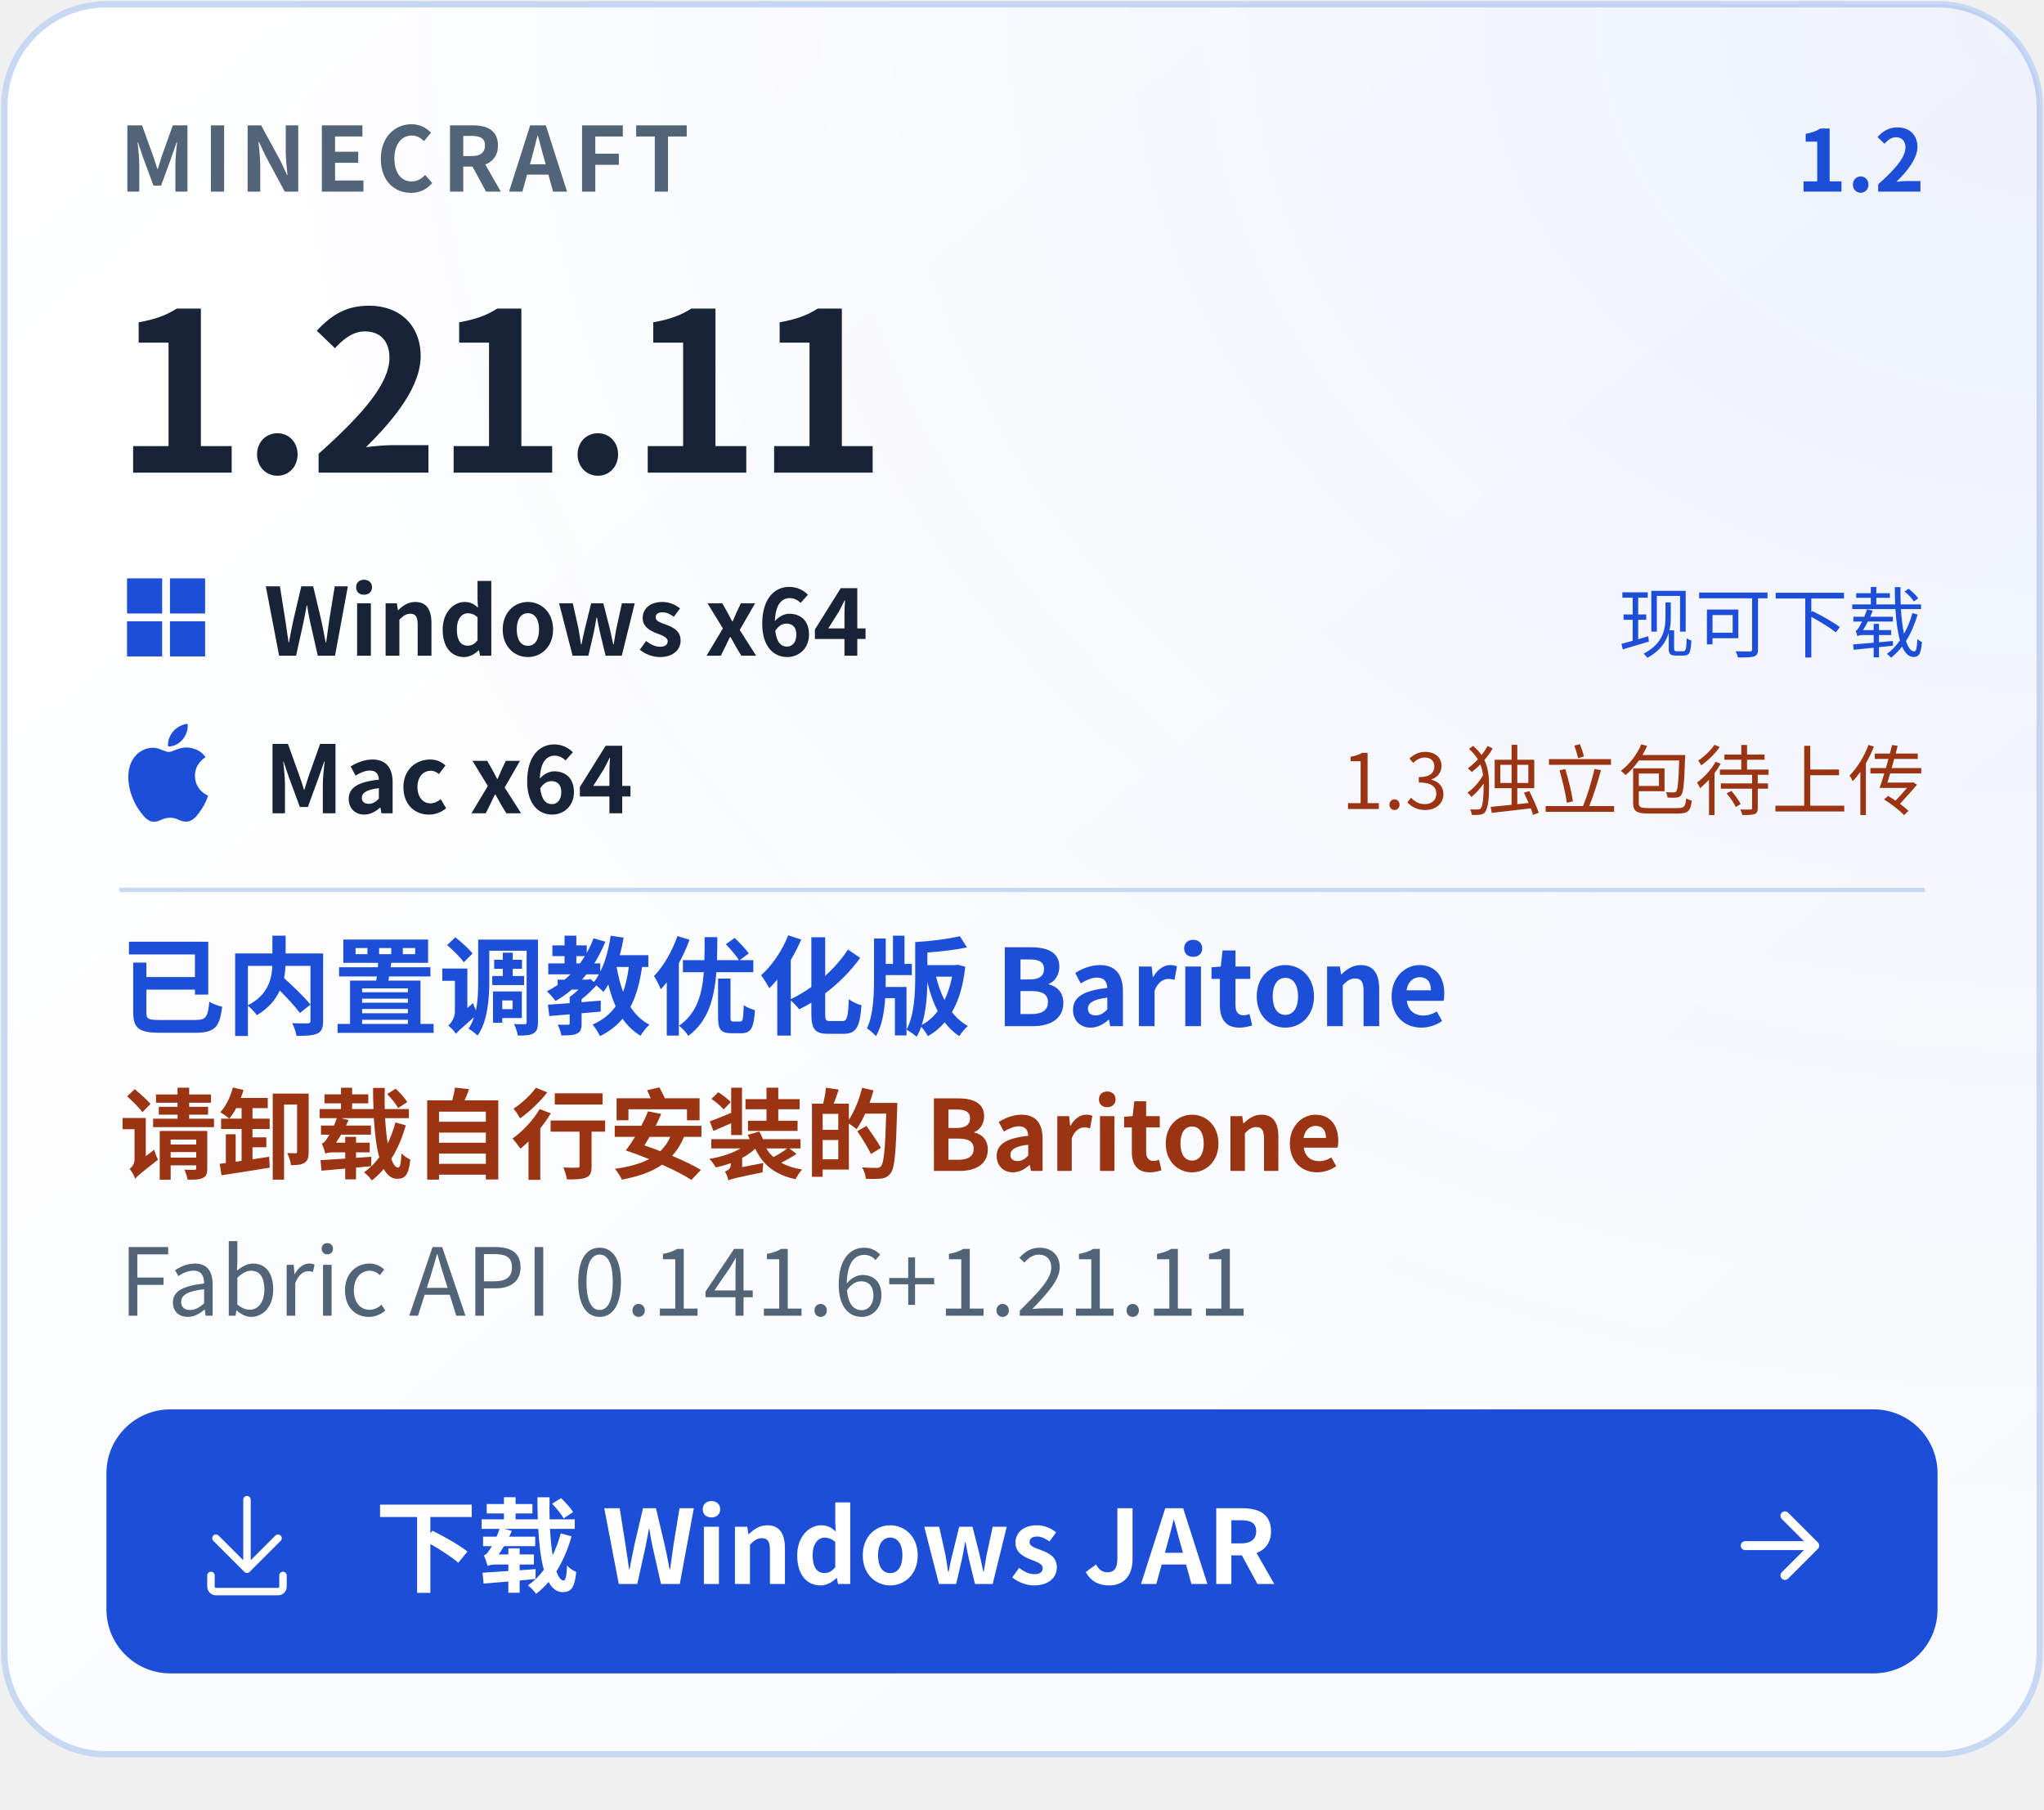
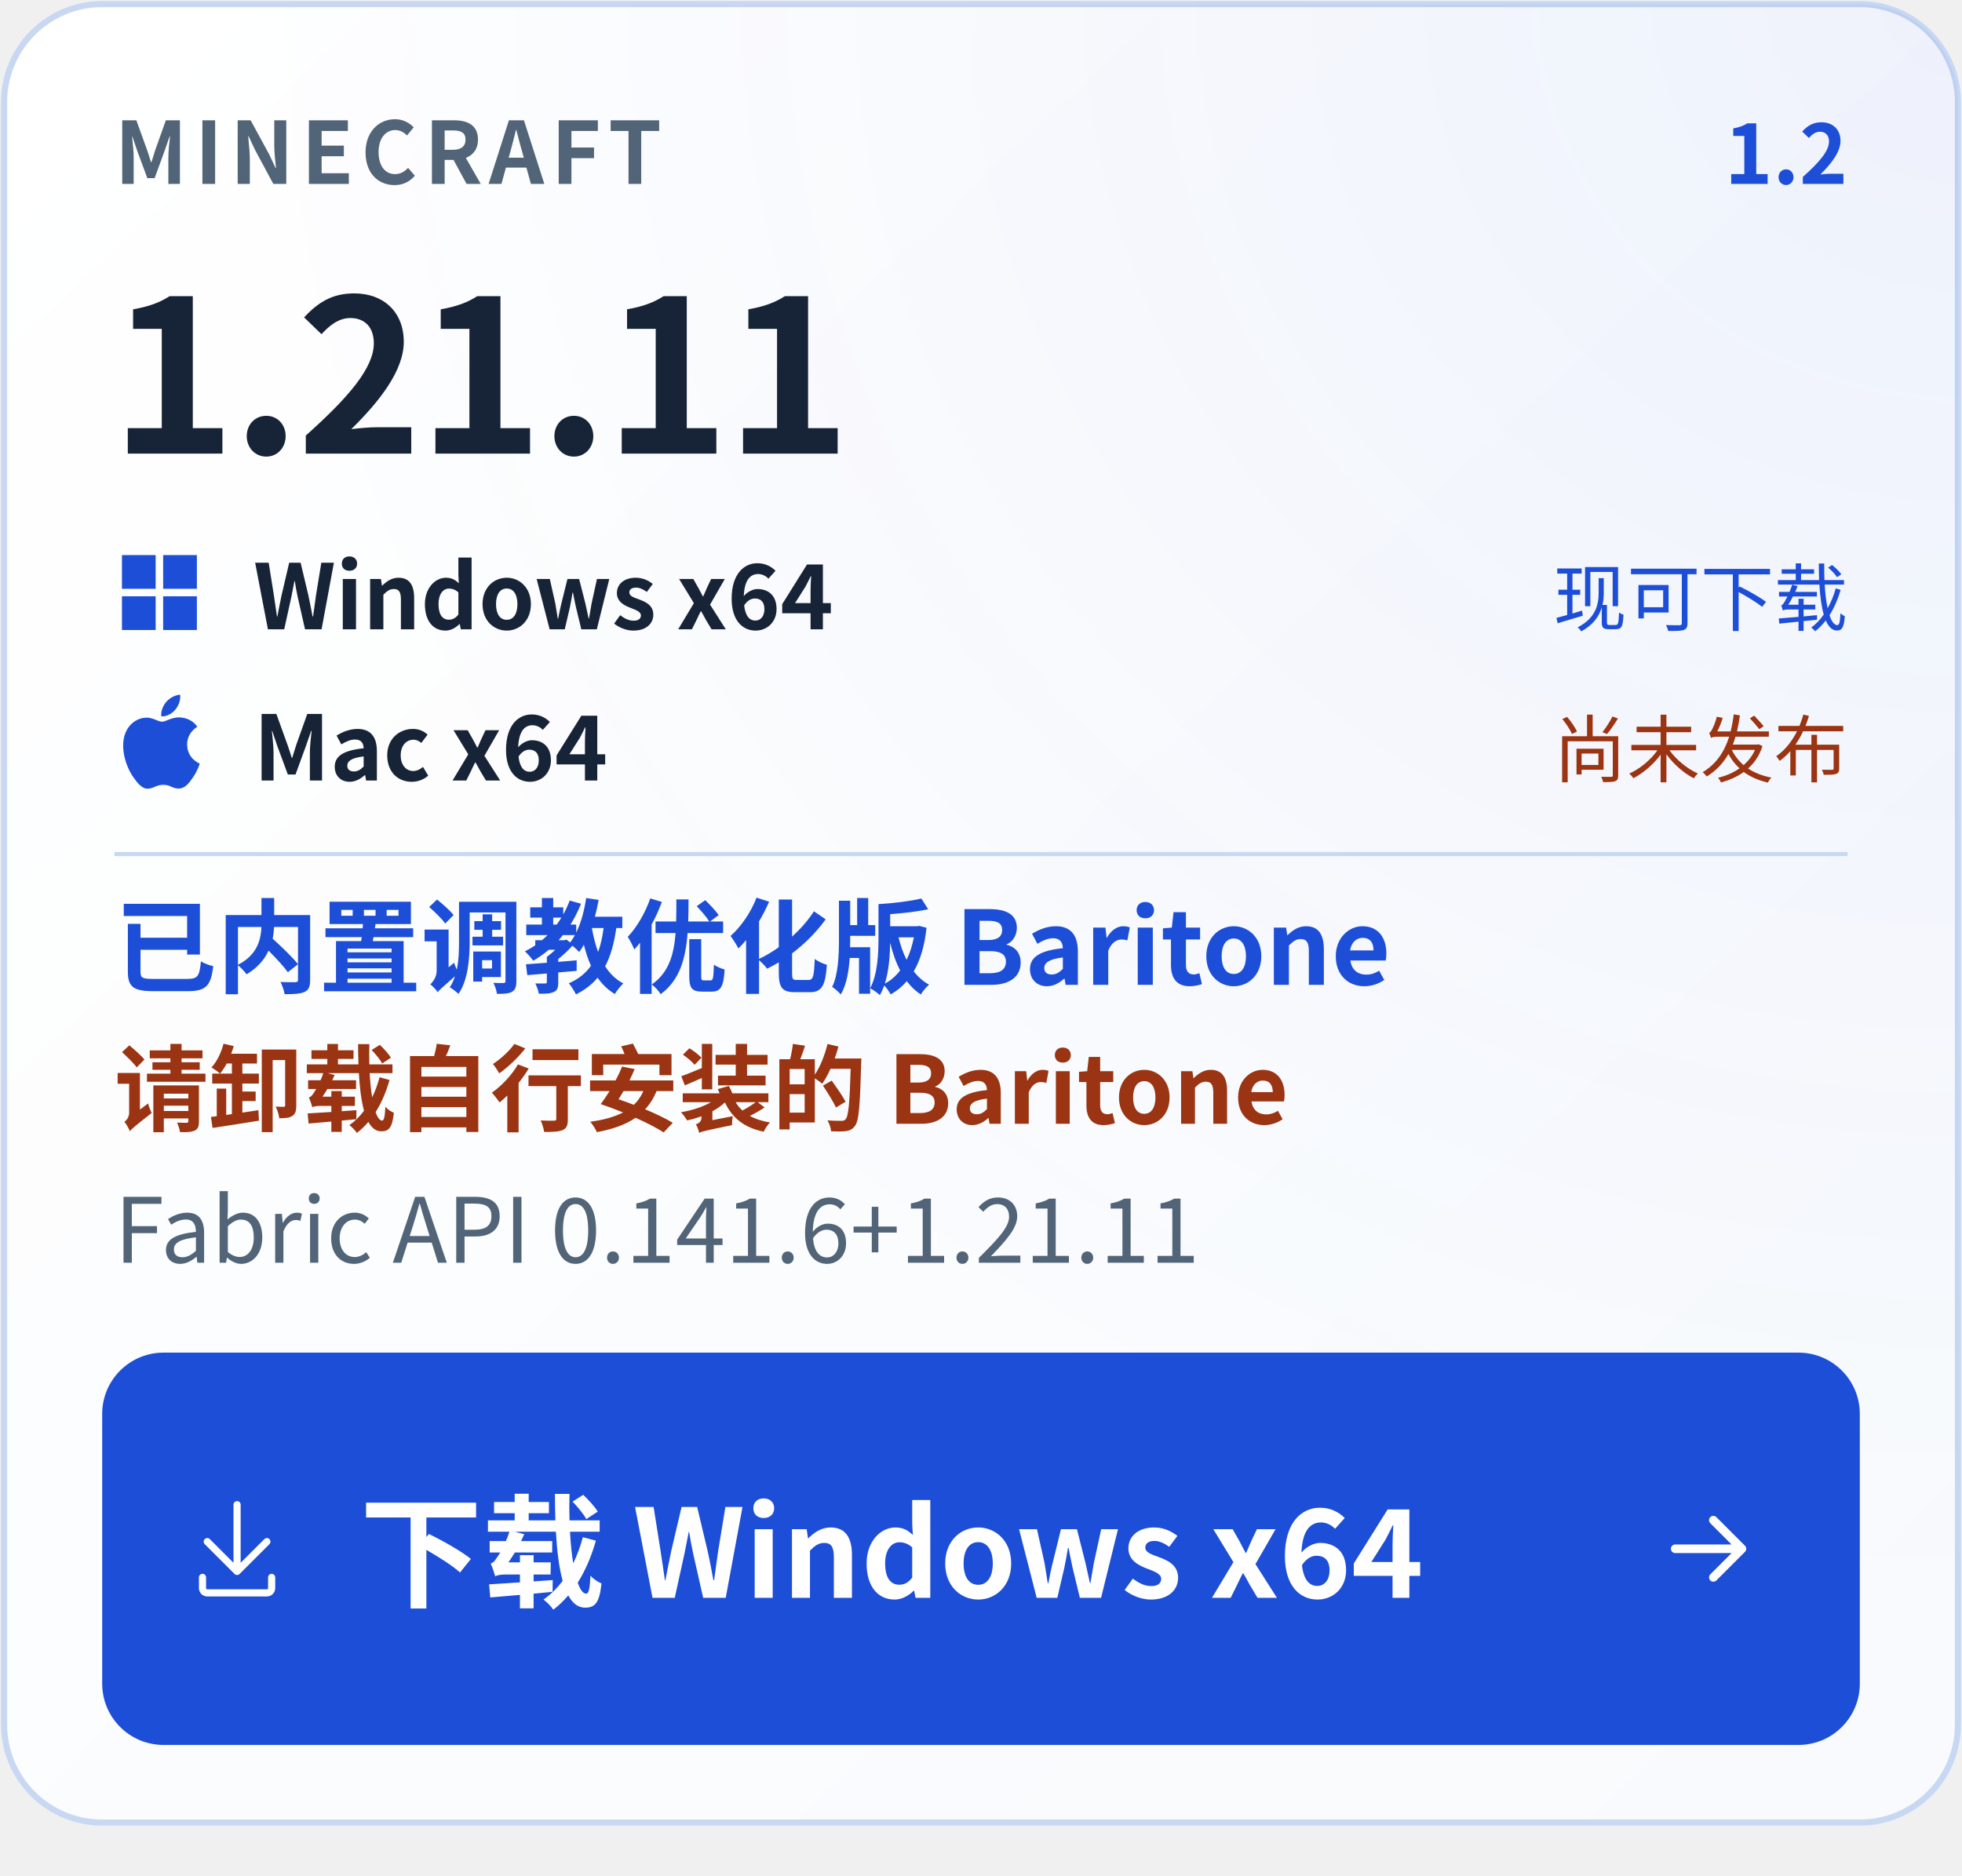
- <svg xmlns="http://www.w3.org/2000/svg" width="480" height="425" viewBox="0 0 480 425" role="img" aria-label="下载 Minecraft 1.21.11 JAR · 正式版 1.2 · 仅 Windows x64 · Mac x64：1.3 独立包待上传 · 已内置调教优化版 Baritone · 请卸载自行安装的 Baritone">
+ <svg xmlns="http://www.w3.org/2000/svg" width="480" height="459" viewBox="0 0 480 459" role="img" aria-label="下载 Windows x64 · Minecraft 1.21.11 · 正式版 1.2 · Mac x64（ARM64）：尚未发布 · 已内置调教优化版 Baritone · 请卸载自行安装的 Baritone">
  <defs>
    <linearGradient id="bg" x1="0" y1="0" x2="1" y2="1">
      <stop stop-color="#FFFFFF" />
      <stop offset="1" stop-color="#F8FAFD" />
    </linearGradient>
    <radialGradient id="glow" cx="100%" cy="0%" r="110%">
      <stop stop-color="#1D4ED8" stop-opacity=".06" />
      <stop offset=".8" stop-color="#1D4ED8" stop-opacity="0" />
    </radialGradient>
  </defs>
  <g font-family="Segoe UI, Microsoft YaHei, Noto Sans CJK SC, PingFang SC, Arial, sans-serif">
-     <rect x="1" y="1" width="478" height="411" rx="24" fill="url(#bg)" stroke="#C8D8F3" stroke-width="1.5" />
-     <rect x="1" y="1" width="478" height="411" rx="24" fill="url(#glow)" />
+     <rect x="1" y="1" width="478" height="445" rx="24" fill="url(#bg)" stroke="#C8D8F3" stroke-width="1.5" />
+     <rect x="1" y="1" width="478" height="445" rx="24" fill="url(#glow)" />
    <text x="28" y="45" font-size="21" fill="#526477" font-weight="600" letter-spacing="1.7">MINECRAFT</text>
    <text x="452" y="45" font-size="20" fill="#1D4ED8" font-weight="650" id="release-version" text-anchor="end">1.2</text>
    <text x="27" y="111" font-size="52" fill="#172437" font-weight="700" id="game-version" letter-spacing="-1">1.21.11</text>
    <g transform="translate(28 134) scale(0.9166667)" fill="#1D4ED8">
      <path d="M2 2h9v9H2zm11 0h9v9h-9zM2 13h9v9H2zm11 0h9v9h-9z" />
    </g>
    <text x="62" y="154" font-size="22" font-weight="600" fill="#172437">Windows x64</text>
    <text x="452" y="153" text-anchor="end" font-size="18" fill="#1D4ED8">现可下载</text>
    <g transform="translate(28 170) scale(0.9583333)" fill="#1D4ED8">
      <path d="M12.152 6.896c-.948 0-2.415-1.078-3.96-1.04-2.04.027-3.91 1.183-4.961 3.014-2.117 3.675-.546 9.103 1.519 12.09 1.013 1.454 2.208 3.09 3.792 3.039 1.52-.065 2.09-.987 3.935-.987 1.831 0 2.35.987 3.96.948 1.637-.026 2.676-1.48 3.676-2.948 1.156-1.688 1.636-3.325 1.662-3.415-.039-.013-3.182-1.221-3.22-4.857-.026-3.04 2.48-4.494 2.597-4.559-1.429-2.09-3.623-2.324-4.39-2.376-2-.156-3.675 1.09-4.61 1.09zM15.53 3.83c.843-1.012 1.4-2.427 1.245-3.83-1.207.052-2.662.805-3.532 1.818-.78.896-1.454 2.338-1.273 3.714 1.338.104 2.715-.688 3.559-1.701" />
    </g>
    <text x="62" y="191" font-size="22" font-weight="600" fill="#172437">Mac x64</text>
-     <text x="452" y="190" text-anchor="end" font-size="18" fill="#9A3412">1.3 独立包待上传</text>
+     <text x="452" y="190" text-anchor="end" font-size="18" fill="#9A3412">尚未发布</text>
    <path d="M28 209H452" stroke="#C8D8F3" />
    <text x="28" y="241" font-size="25" fill="#1D4ED8" font-weight="600" id="download-note">已内置调教优化版 Baritone</text>
    <text x="28" y="275" font-size="23" fill="#9A3412" font-weight="650" id="baritone-warning">请卸载自行安装的 Baritone</text>
    <text x="28" y="309" font-size="22" fill="#526477" font-weight="400" id="fabric-api">Fabric API  0.141.6+1.21.11</text>
-     <rect x="25" y="331" width="430" height="62" rx="15" fill="#1D4ED8" />
-     <g transform="translate(44 349) scale(1.166667)" fill="#FFFFFF">
+     <rect x="25" y="331" width="430" height="96" rx="15" fill="#1D4ED8" />
+     <g transform="translate(44 365) scale(1.166667)" fill="#FFFFFF">
      <path d="M4.75 17.25a.75.75 0 0 1 .75.75v2.25c0 .138.112.25.25.25h12.5a.25.25 0 0 0 .25-.25V18a.75.75 0 0 1 1.5 0v2.25A1.75 1.75 0 0 1 18.25 22H5.75A1.75 1.75 0 0 1 4 20.25V18a.75.75 0 0 1 .75-.75Z" />
      <path d="M5.22 9.97a.749.749 0 0 1 1.06 0l4.97 4.969V2.75a.75.75 0 0 1 1.5 0v12.189l4.97-4.969a.749.749 0 1 1 1.06 1.06l-6.25 6.25a.749.749 0 0 1-1.06 0l-6.25-6.25a.749.749 0 0 1 0-1.06Z" />
    </g>
-     <text x="88" y="372" font-size="24" fill="#FFFFFF" font-weight="650">下载 Windows JAR</text>
-     <g transform="translate(404 349) scale(1.166667)" fill="none" stroke="#FFFFFF" stroke-width="1.8" stroke-linecap="round" stroke-linejoin="round">
+     <text x="88" y="391" font-size="30" fill="#FFFFFF" font-weight="650">下载 Windows x64</text>
+     <g transform="translate(404 365) scale(1.166667)" fill="none" stroke="#FFFFFF" stroke-width="1.8" stroke-linecap="round" stroke-linejoin="round">
      <path d="M5 12h14m-6-6 6 6-6 6" />
    </g>
  </g>
</svg>
